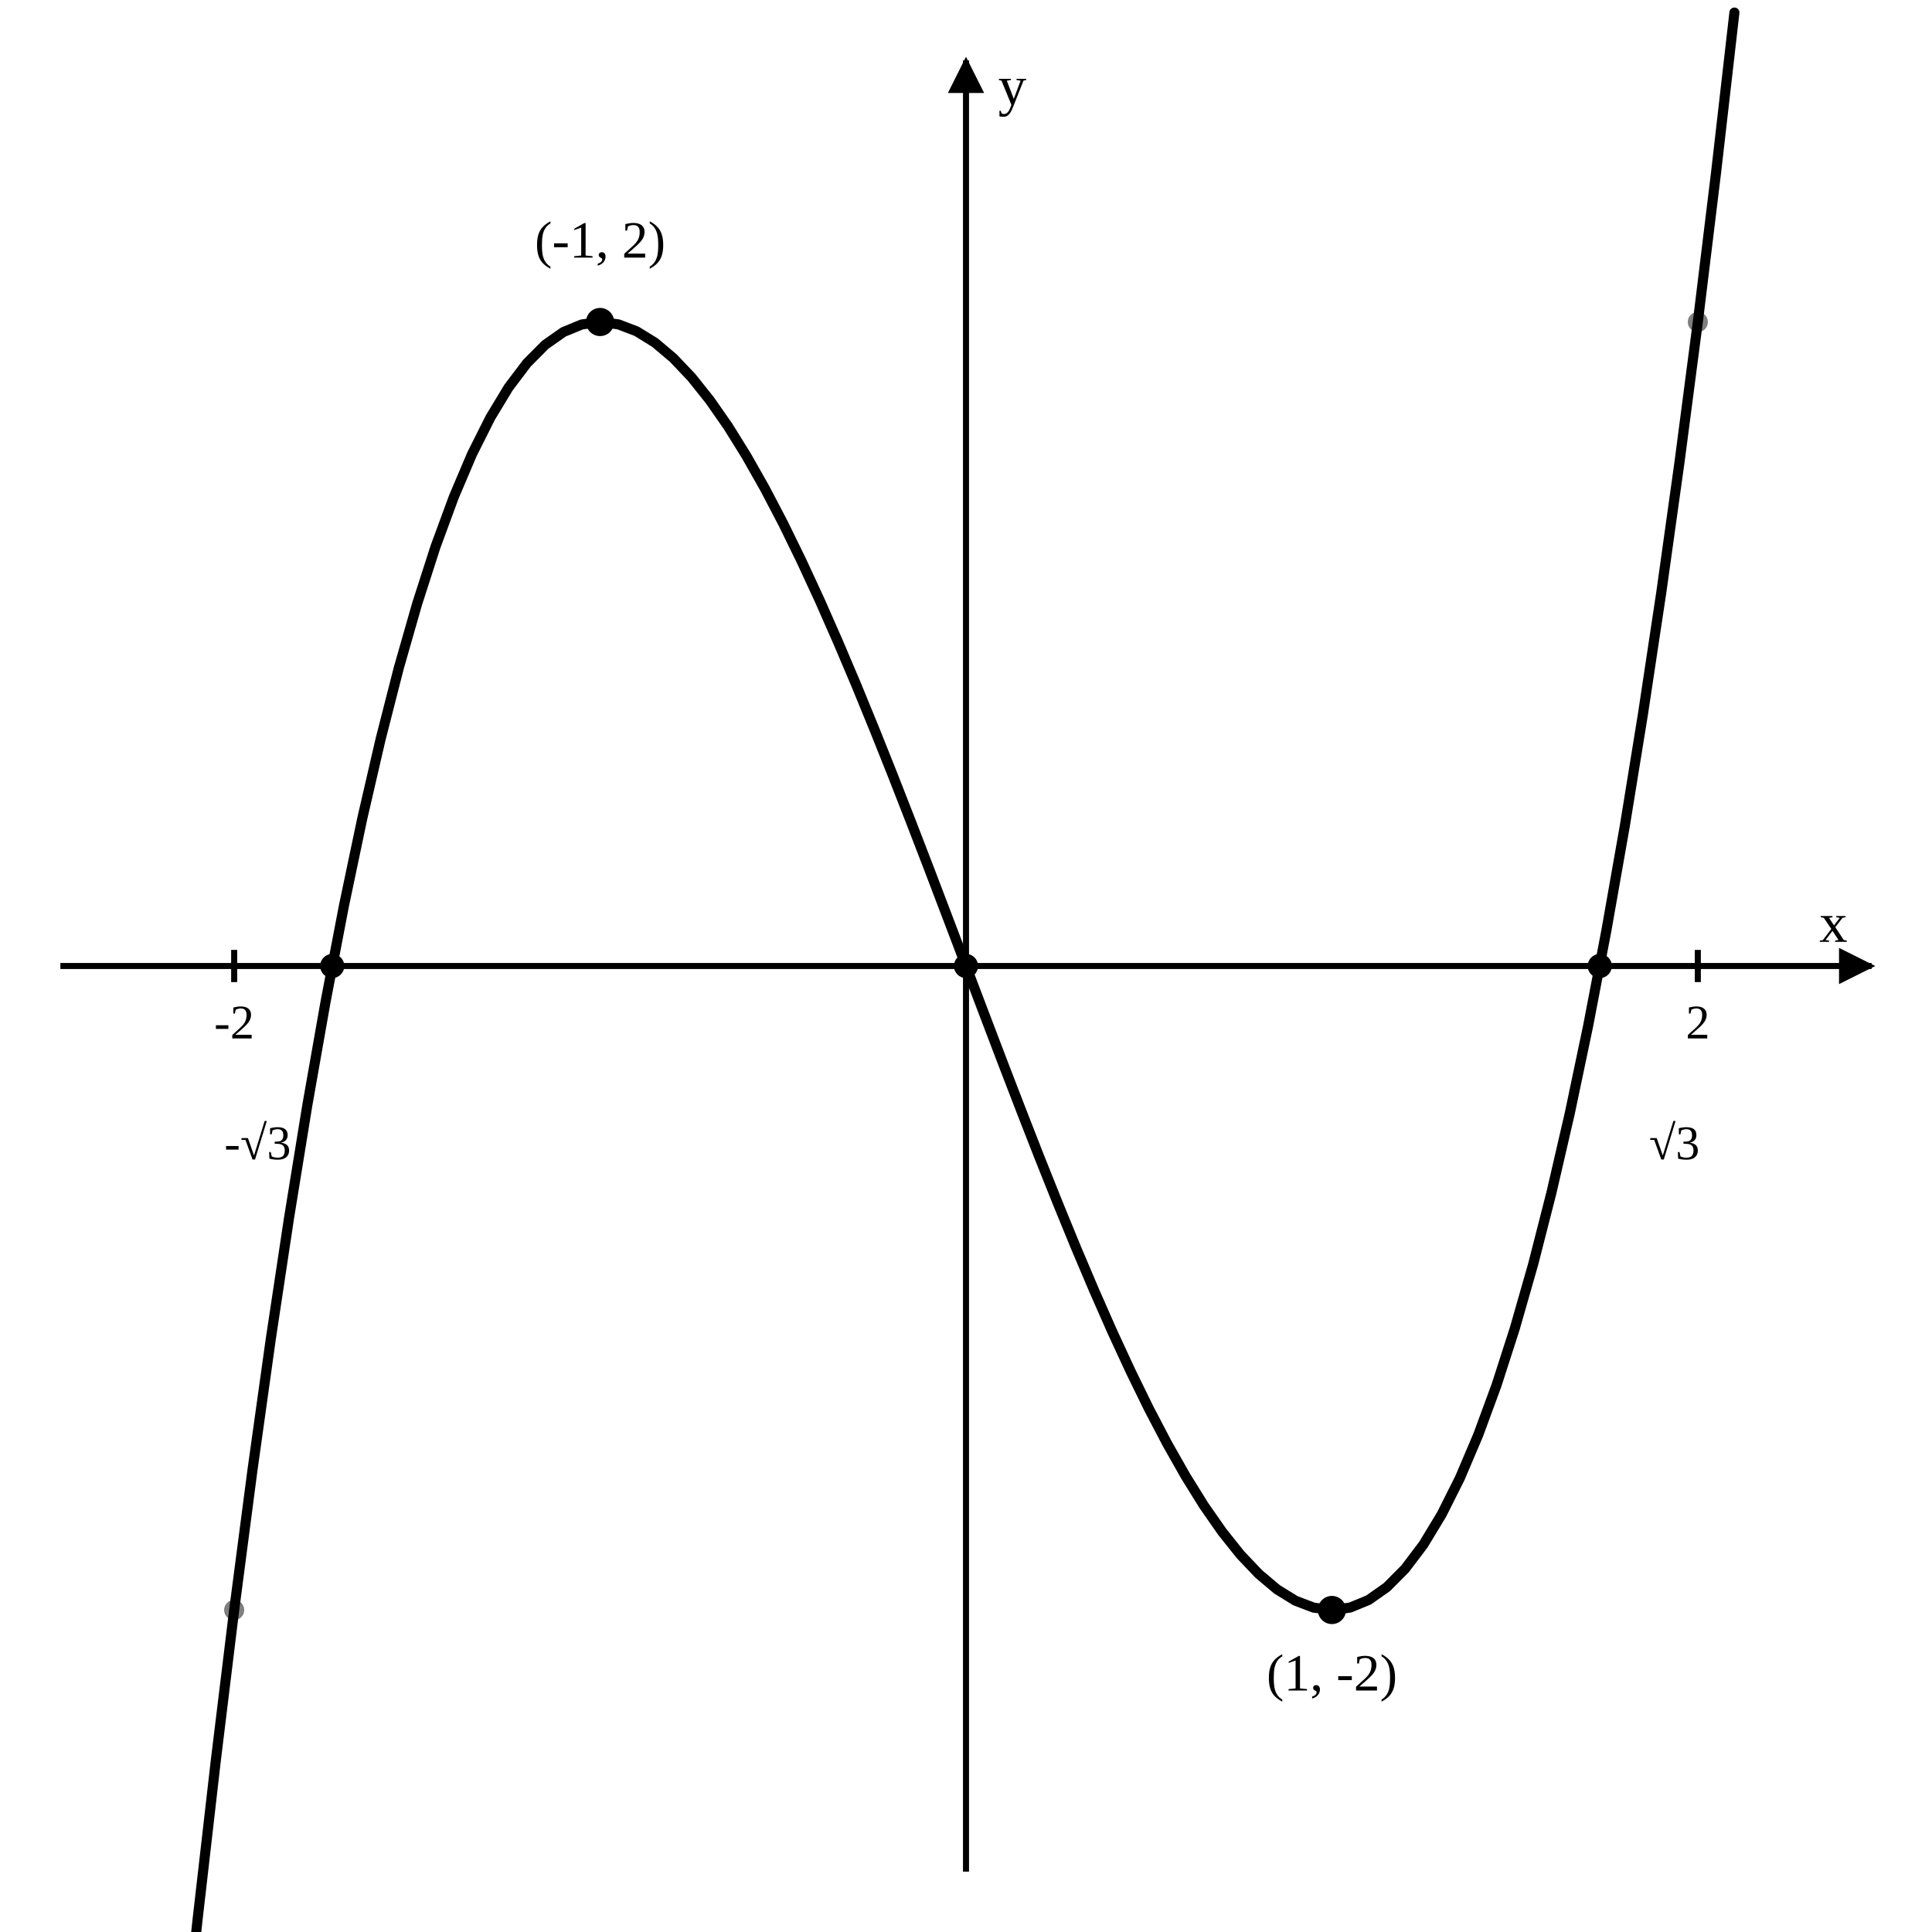
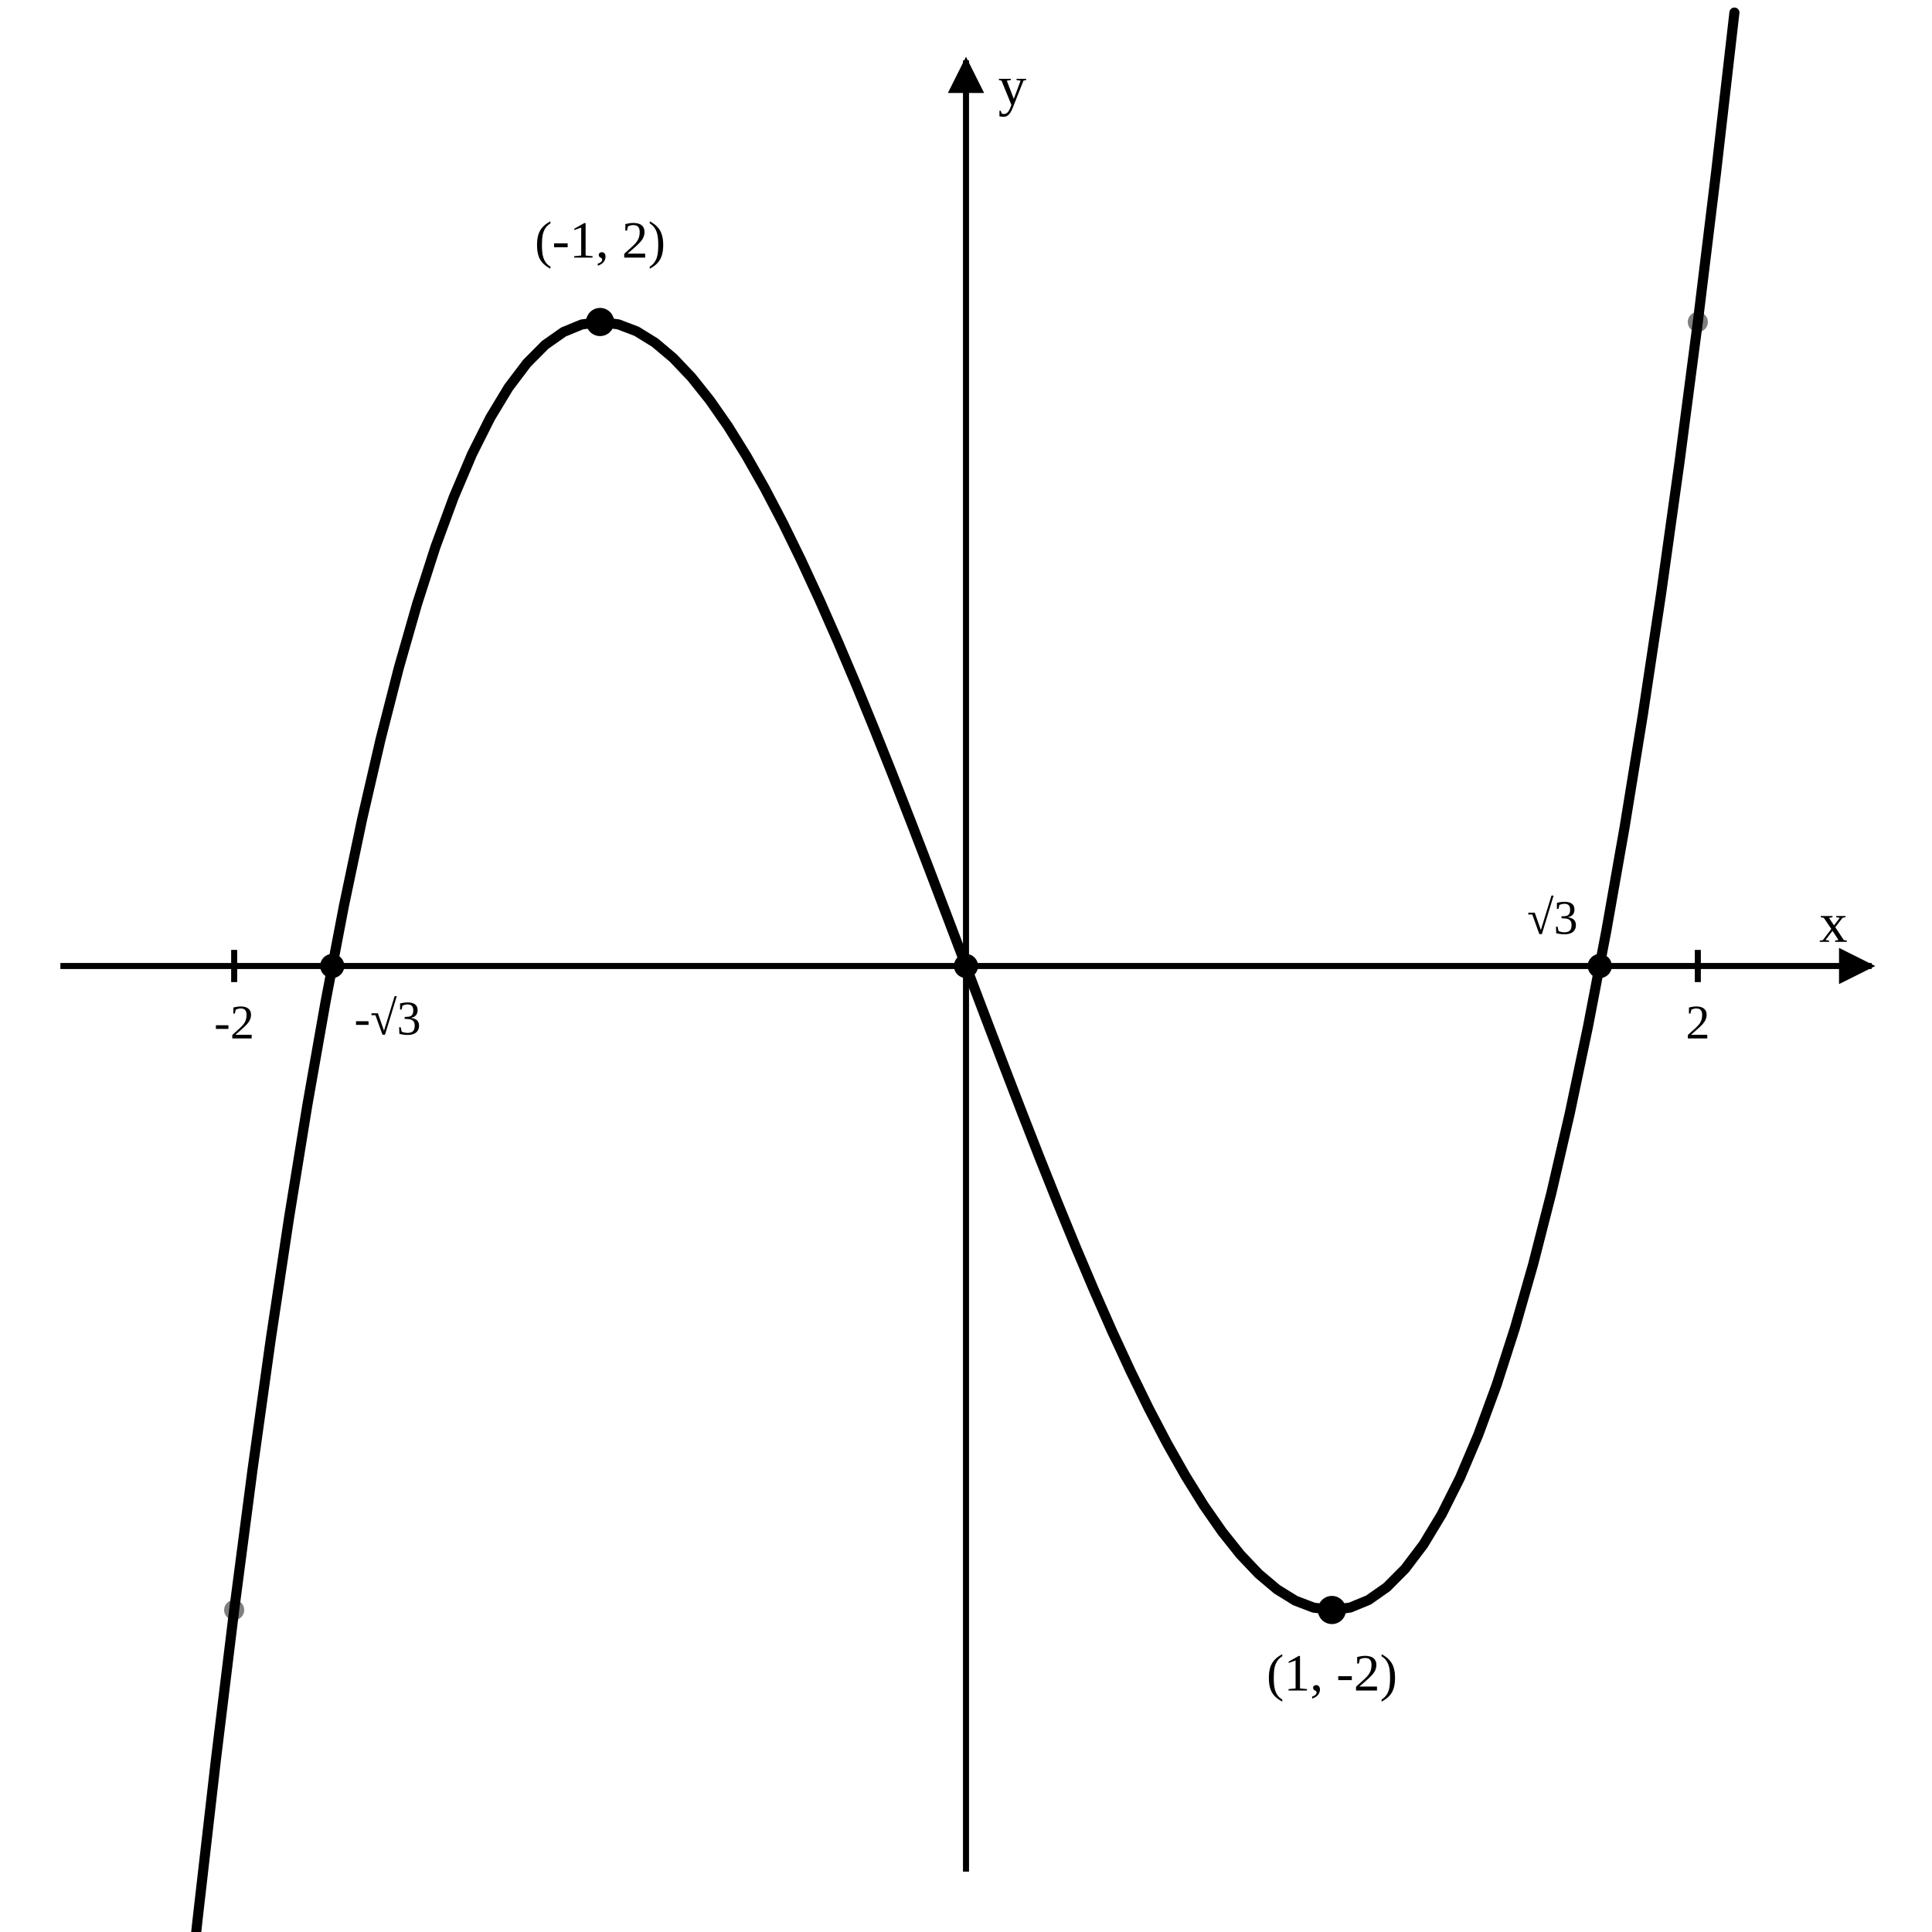
<svg xmlns="http://www.w3.org/2000/svg" viewBox="0 0 480 480" role="img" aria-label="f(x) = x^3 - 3x のグラフ。曲線は3点 x = -√3, 0, √3 でx軸と交わる。x = -1 で山(高さ2)になり、x = 1 で谷(深さ-2)になる。">
  <defs>
    <marker id="arrow-cubic" viewBox="0 0 10 10" refX="9" refY="5" markerWidth="6" markerHeight="6" orient="auto-start-reverse">
      <path d="M0,0 L10,5 L0,10 z" fill="currentColor" />
    </marker>
  </defs>
  <line x1="15" y1="240" x2="465" y2="240" stroke="currentColor" stroke-width="1.5" marker-end="url(#arrow-cubic)" />
  <line x1="240" y1="465" x2="240" y2="15" stroke="currentColor" stroke-width="1.5" marker-end="url(#arrow-cubic)" />
  <text x="452" y="234" font-size="14" fill="currentColor">x</text>
  <text x="248" y="26" font-size="14" fill="currentColor">y</text>
  <path d="M 40.00,563.84 L 44.55,519.07 L 49.09,476.88 L 53.64,437.21 L 58.18,400.00 L 62.73,365.19 L 67.27,332.72 L 71.82,302.53 L 76.36,274.56 L 80.91,248.75 L 85.45,225.04 L 90.00,203.37 L 94.55,183.68 L 99.09,165.91 L 103.64,150.00 L 108.18,135.89 L 112.73,123.52 L 117.27,112.83 L 121.82,103.76 L 126.36,96.25 L 130.91,90.24 L 135.45,85.67 L 140.00,82.48 L 144.55,80.61 L 149.09,80.00 L 153.64,80.59 L 158.18,82.32 L 162.73,85.13 L 167.27,88.96 L 171.82,93.75 L 176.36,99.44 L 180.91,105.97 L 185.45,113.28 L 190.00,121.31 L 194.55,130.00 L 199.09,139.29 L 203.64,149.12 L 208.18,159.43 L 212.73,170.16 L 217.27,181.25 L 221.82,192.64 L 226.36,204.27 L 230.91,216.08 L 235.45,228.01 L 240.00,240.00 L 244.55,251.99 L 249.09,263.92 L 253.64,275.73 L 258.18,287.36 L 262.73,298.75 L 267.27,309.84 L 271.82,320.57 L 276.36,330.88 L 280.91,340.71 L 285.45,350.00 L 290.00,358.69 L 294.55,366.72 L 299.09,374.03 L 303.64,380.56 L 308.18,386.25 L 312.73,391.04 L 317.27,394.87 L 321.82,397.68 L 326.36,399.41 L 330.91,400.00 L 335.45,399.39 L 340.00,397.52 L 344.55,394.33 L 349.09,389.76 L 353.64,383.75 L 358.18,376.24 L 362.73,367.17 L 367.27,356.48 L 371.82,344.11 L 376.36,330.00 L 380.91,314.09 L 385.45,296.32 L 390.00,276.63 L 394.55,254.96 L 399.09,231.25 L 403.64,205.44 L 408.18,177.47 L 412.73,147.28 L 417.27,114.81 L 421.82,80.00 L 426.36,42.79 L 430.91,3.12" fill="none" stroke="currentColor" stroke-width="2.5" stroke-linecap="round" stroke-linejoin="round" />
  <line x1="58.18" y1="236" x2="58.18" y2="244" stroke="currentColor" stroke-width="1.5" />
  <text x="58.18" y="258" font-size="12" text-anchor="middle" fill="currentColor">-2</text>
  <line x1="421.82" y1="236" x2="421.82" y2="244" stroke="currentColor" stroke-width="1.5" />
  <text x="421.82" y="258" font-size="12" text-anchor="middle" fill="currentColor">2</text>
  <circle cx="82.54" cy="240" r="3" fill="currentColor" />
-   <text x="64" y="288" font-size="12" text-anchor="middle" fill="currentColor">-√3</text>
+   <text x="88" y="257" font-size="12" text-anchor="start" fill="currentColor">-√3</text>
  <circle cx="240" cy="240" r="3" fill="currentColor" />
  <circle cx="397.46" cy="240" r="3" fill="currentColor" />
-   <text x="416" y="288" font-size="12" text-anchor="middle" fill="currentColor">√3</text>
+   <text x="392" y="232" font-size="12" text-anchor="end" fill="currentColor">√3</text>
  <circle cx="149.09" cy="80" r="3.5" fill="currentColor" />
  <text x="149.09" y="64" font-size="13" text-anchor="middle" fill="currentColor">(-1, 2)</text>
  <circle cx="330.91" cy="400" r="3.5" fill="currentColor" />
  <text x="330.91" y="420" font-size="13" text-anchor="middle" fill="currentColor">(1, -2)</text>
  <circle cx="58.18" cy="400" r="2.5" fill="currentColor" fill-opacity="0.5" />
  <circle cx="421.82" cy="80" r="2.5" fill="currentColor" fill-opacity="0.5" />
</svg>
